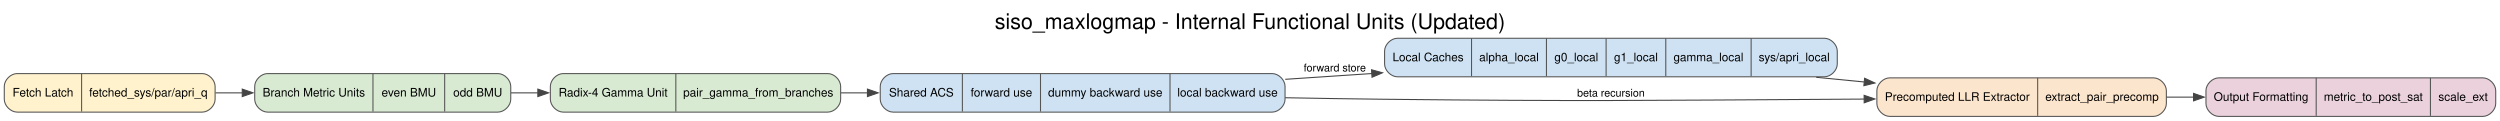
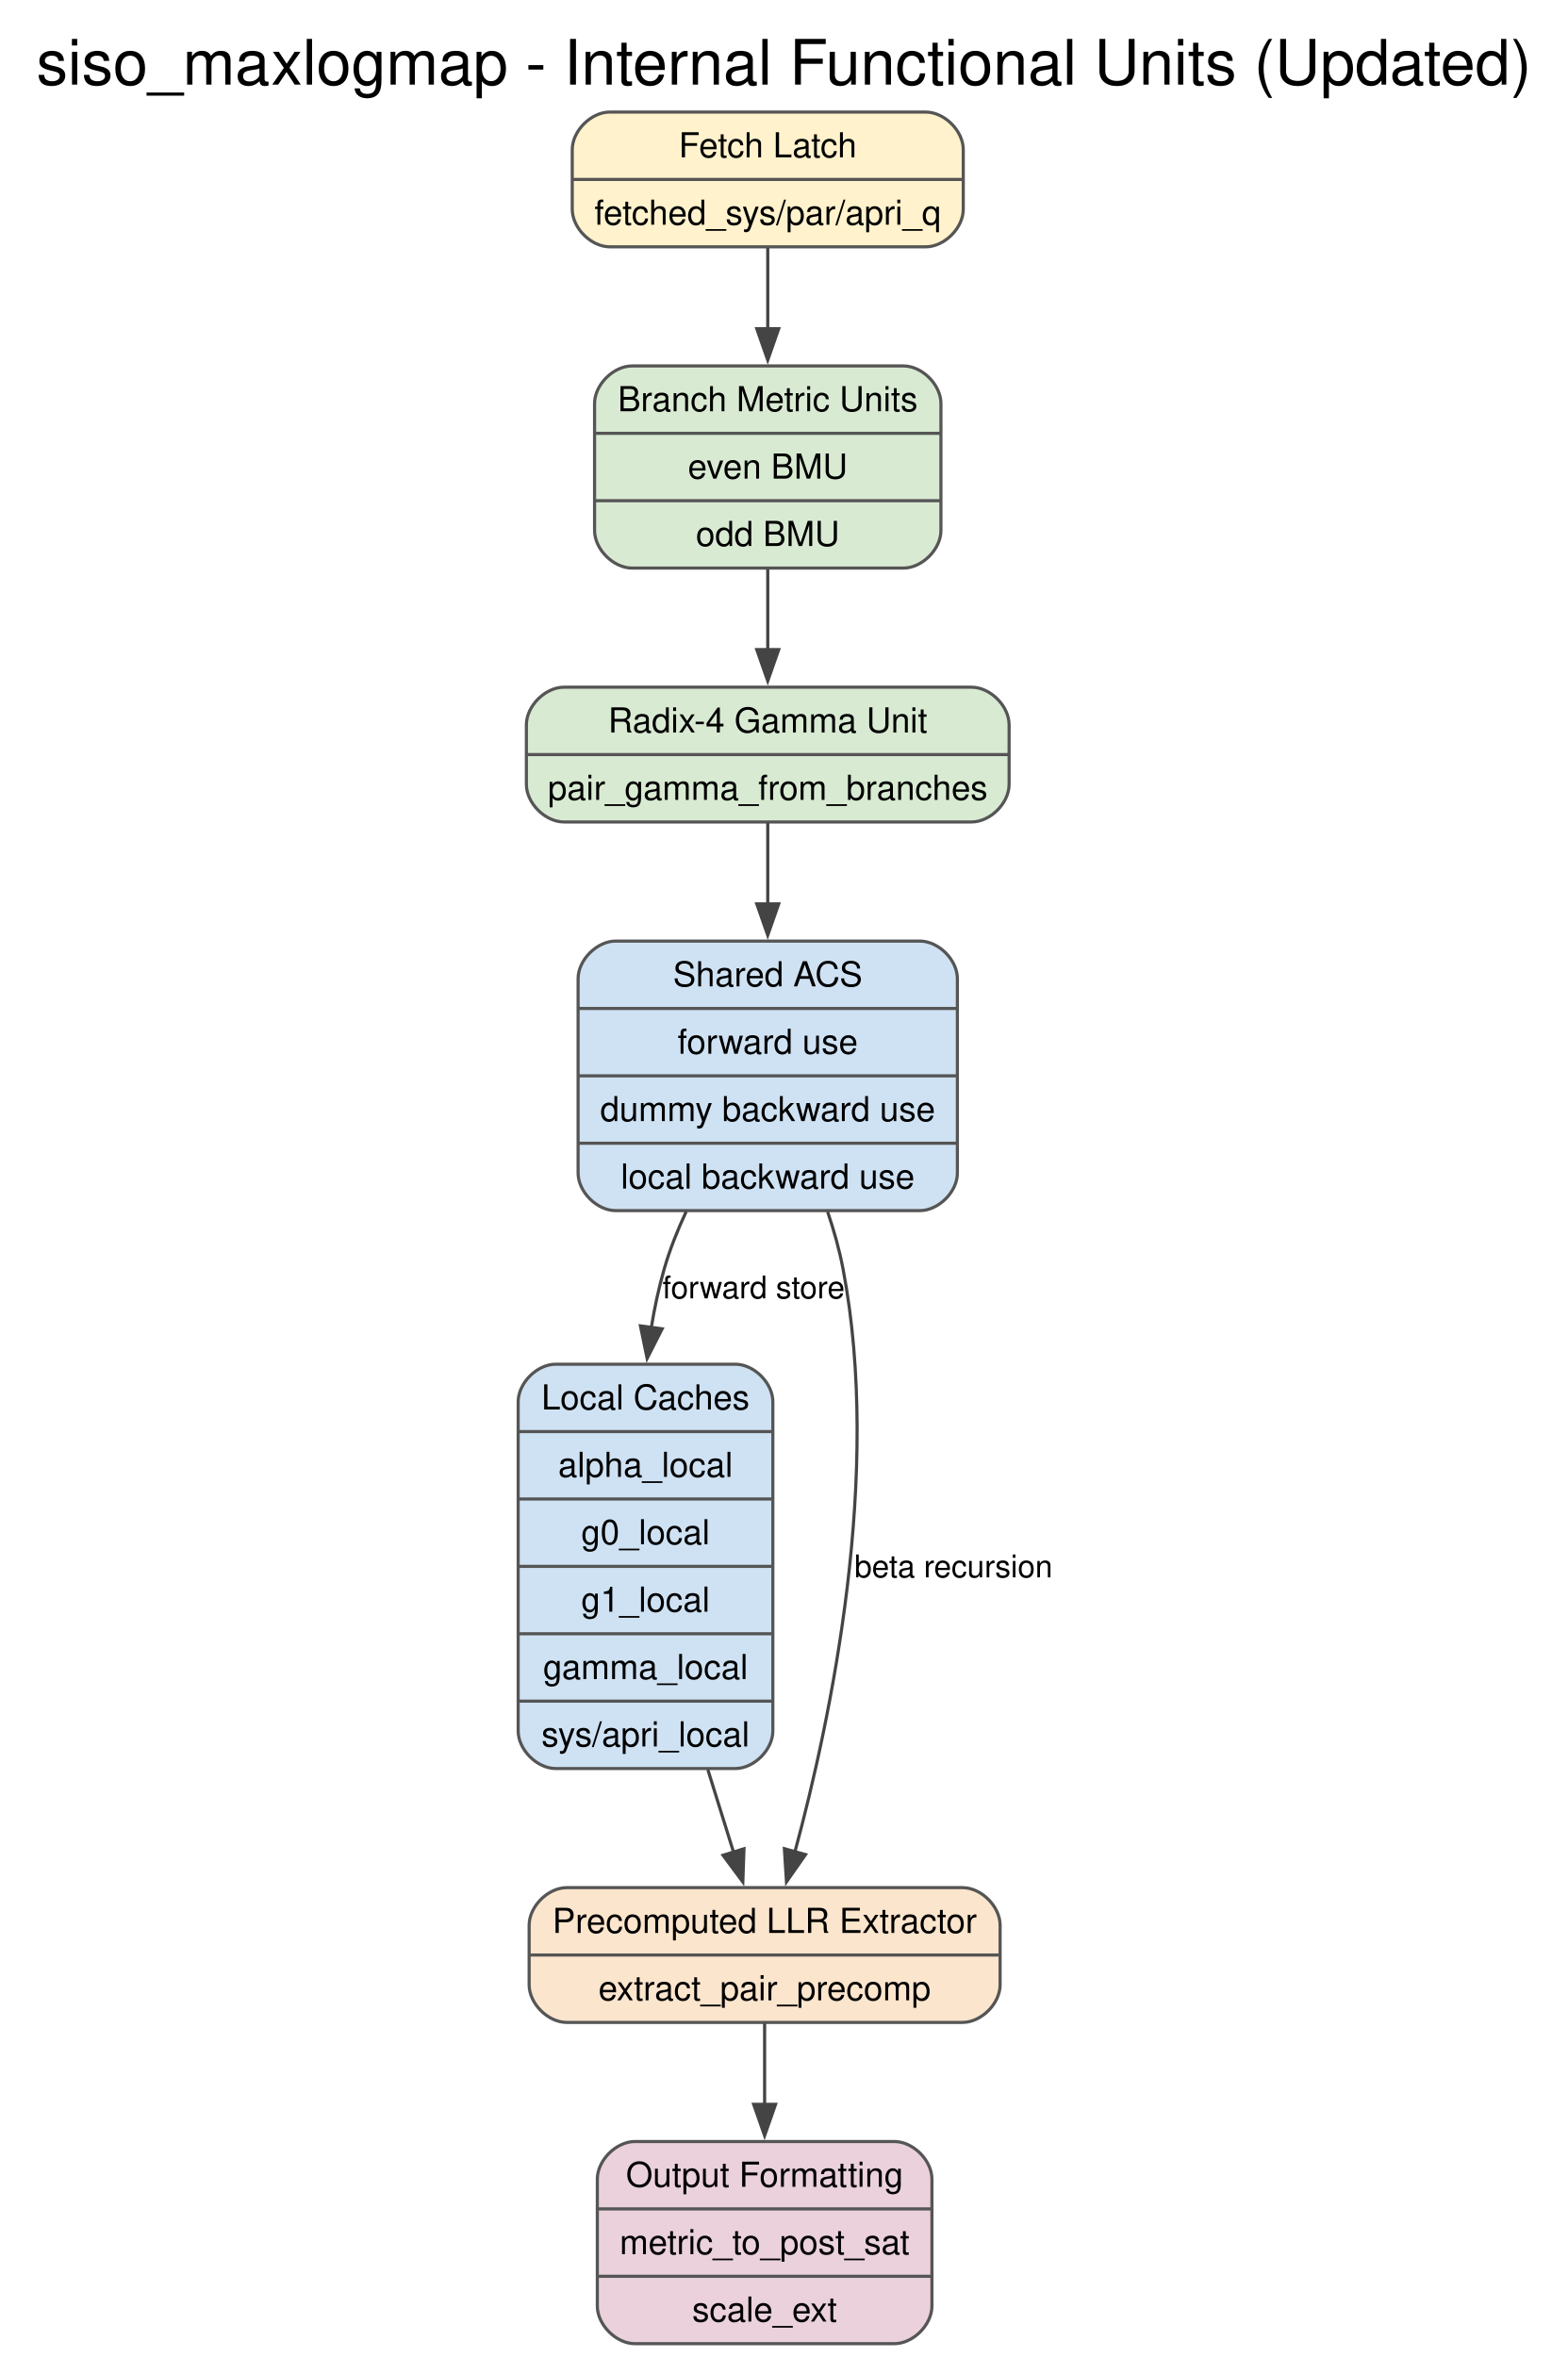
- <svg xmlns="http://www.w3.org/2000/svg" width="2336pt" height="113pt" viewBox="0.00 0.00 2336.00 113.00">
-   <g id="graph0" class="graph" transform="scale(1 1) rotate(0) translate(4 109.25)">
-     <polygon fill="white" stroke="none" points="-4,4 -4,-109.25 2332,-109.25 2332,4 -4,4" />
-     <text xml:space="preserve" text-anchor="middle" x="1164" y="-82.25" font-family="Helvetica,sans-Serif" font-size="20.00">siso_maxlogmap - Internal Functional Units (Updated)</text>
+ <svg xmlns="http://www.w3.org/2000/svg" width="500pt" height="752pt" viewBox="0.00 0.00 500.00 752.00">
+   <g id="graph0" class="graph" transform="scale(1 1) rotate(0) translate(4 748.25)">
+     <polygon fill="white" stroke="none" points="-4,4 -4,-748.25 496.25,-748.25 496.25,4 -4,4" />
+     <text xml:space="preserve" text-anchor="middle" x="246.12" y="-721.25" font-family="Helvetica,sans-Serif" font-size="20.00">siso_maxlogmap - Internal Functional Units (Updated)</text>
    <g id="node1" class="node">
-       <path fill="#fff2cc" stroke="#555555" d="M12,-4.5C12,-4.5 185,-4.5 185,-4.5 191,-4.5 197,-10.5 197,-16.5 197,-16.5 197,-28.5 197,-28.5 197,-34.5 191,-40.5 185,-40.5 185,-40.5 12,-40.5 12,-40.5 6,-40.5 0,-34.5 0,-28.5 0,-28.5 0,-16.5 0,-16.5 0,-10.5 6,-4.5 12,-4.5" />
-       <text xml:space="preserve" text-anchor="middle" x="36.12" y="-19.05" font-family="Helvetica,sans-Serif" font-size="11.00">Fetch Latch</text>
-       <polyline fill="none" stroke="#555555" points="72.25,-5 72.25,-40.5" />
-       <text xml:space="preserve" text-anchor="middle" x="134.62" y="-19.05" font-family="Helvetica,sans-Serif" font-size="11.00">fetched_sys/par/apri_q</text>
+       <path fill="#fff2cc" stroke="#555555" d="M190.56,-669.5C190.56,-669.5 291.31,-669.5 291.31,-669.5 297.31,-669.5 303.31,-675.5 303.31,-681.5 303.31,-681.5 303.31,-700.5 303.31,-700.5 303.31,-706.5 297.31,-712.5 291.31,-712.5 291.31,-712.5 190.56,-712.5 190.56,-712.5 184.56,-712.5 178.56,-706.5 178.56,-700.5 178.56,-700.5 178.56,-681.5 178.56,-681.5 178.56,-675.5 184.56,-669.5 190.56,-669.5" />
+       <text xml:space="preserve" text-anchor="middle" x="240.93" y="-698.05" font-family="Helvetica,sans-Serif" font-size="11.00">Fetch Latch</text>
+       <polyline fill="none" stroke="#555555" points="178.56,-691 303.31,-691" />
+       <text xml:space="preserve" text-anchor="middle" x="240.93" y="-676.55" font-family="Helvetica,sans-Serif" font-size="11.00">fetched_sys/par/apri_q</text>
    </g>
    <g id="node2" class="node">
-       <path fill="#d9ead3" stroke="#555555" d="M246,-4.5C246,-4.5 461.25,-4.5 461.25,-4.5 467.25,-4.5 473.25,-10.5 473.25,-16.5 473.25,-16.5 473.25,-28.5 473.25,-28.5 473.25,-34.5 467.25,-40.5 461.25,-40.5 461.25,-40.5 246,-40.5 246,-40.5 240,-40.5 234,-34.5 234,-28.5 234,-28.5 234,-16.5 234,-16.5 234,-10.5 240,-4.5 246,-4.5" />
-       <text xml:space="preserve" text-anchor="middle" x="289.25" y="-19.05" font-family="Helvetica,sans-Serif" font-size="11.00">Branch Metric Units</text>
-       <polyline fill="none" stroke="#555555" points="344.5,-5 344.5,-40.5" />
-       <text xml:space="preserve" text-anchor="middle" x="378" y="-19.05" font-family="Helvetica,sans-Serif" font-size="11.00">even BMU</text>
-       <polyline fill="none" stroke="#555555" points="411.5,-5 411.5,-40.5" />
-       <text xml:space="preserve" text-anchor="middle" x="442.38" y="-19.05" font-family="Helvetica,sans-Serif" font-size="11.00">odd BMU</text>
+       <path fill="#d9ead3" stroke="#555555" d="M197.68,-567C197.68,-567 284.18,-567 284.18,-567 290.18,-567 296.18,-573 296.18,-579 296.18,-579 296.18,-619.5 296.18,-619.5 296.18,-625.5 290.18,-631.5 284.18,-631.5 284.18,-631.5 197.68,-631.5 197.68,-631.5 191.68,-631.5 185.68,-625.5 185.68,-619.5 185.68,-619.5 185.68,-579 185.68,-579 185.68,-573 191.68,-567 197.68,-567" />
+       <text xml:space="preserve" text-anchor="middle" x="240.93" y="-617.05" font-family="Helvetica,sans-Serif" font-size="11.00">Branch Metric Units</text>
+       <polyline fill="none" stroke="#555555" points="185.68,-610 296.18,-610" />
+       <text xml:space="preserve" text-anchor="middle" x="240.93" y="-595.55" font-family="Helvetica,sans-Serif" font-size="11.00">even BMU</text>
+       <polyline fill="none" stroke="#555555" points="185.68,-588.5 296.18,-588.5" />
+       <text xml:space="preserve" text-anchor="middle" x="240.93" y="-574.05" font-family="Helvetica,sans-Serif" font-size="11.00">odd BMU</text>
    </g>
    <g id="edge1" class="edge">
-       <path fill="none" stroke="#444444" d="M197.36,-22.5C205.59,-22.5 213.99,-22.5 222.4,-22.5" />
-       <polygon fill="#444444" stroke="#444444" points="222.37,-26 232.37,-22.5 222.37,-19 222.37,-26" />
+       <path fill="none" stroke="#444444" d="M240.93,-669.18C240.93,-661.39 240.93,-652.23 240.93,-643.17" />
+       <polygon fill="#444444" stroke="#444444" points="244.43,-643.37 240.93,-633.37 237.43,-643.37 244.43,-643.37" />
    </g>
    <g id="node3" class="node">
-       <path fill="#d9ead3" stroke="#555555" d="M522.25,-4.5C522.25,-4.5 769.5,-4.5 769.5,-4.5 775.5,-4.5 781.5,-10.5 781.5,-16.5 781.5,-16.5 781.5,-28.5 781.5,-28.5 781.5,-34.5 775.5,-40.5 769.5,-40.5 769.5,-40.5 522.25,-40.5 522.25,-40.5 516.25,-40.5 510.25,-34.5 510.25,-28.5 510.25,-28.5 510.25,-16.5 510.25,-16.5 510.25,-10.5 516.25,-4.5 522.25,-4.5" />
-       <text xml:space="preserve" text-anchor="middle" x="568.88" y="-19.05" font-family="Helvetica,sans-Serif" font-size="11.00">Radix-4 Gamma Unit</text>
-       <polyline fill="none" stroke="#555555" points="627.5,-5 627.5,-40.5" />
-       <text xml:space="preserve" text-anchor="middle" x="704.5" y="-19.05" font-family="Helvetica,sans-Serif" font-size="11.00">pair_gamma_from_branches</text>
+       <path fill="#d9ead3" stroke="#555555" d="M175.93,-486C175.93,-486 305.93,-486 305.93,-486 311.93,-486 317.93,-492 317.93,-498 317.93,-498 317.93,-517 317.93,-517 317.93,-523 311.93,-529 305.93,-529 305.93,-529 175.93,-529 175.93,-529 169.93,-529 163.93,-523 163.93,-517 163.93,-517 163.93,-498 163.93,-498 163.93,-492 169.93,-486 175.93,-486" />
+       <text xml:space="preserve" text-anchor="middle" x="240.93" y="-514.55" font-family="Helvetica,sans-Serif" font-size="11.00">Radix-4 Gamma Unit</text>
+       <polyline fill="none" stroke="#555555" points="163.93,-507.5 317.93,-507.5" />
+       <text xml:space="preserve" text-anchor="middle" x="240.93" y="-493.05" font-family="Helvetica,sans-Serif" font-size="11.00">pair_gamma_from_branches</text>
    </g>
    <g id="edge2" class="edge">
-       <path fill="none" stroke="#444444" d="M473.52,-22.5C481.81,-22.5 490.21,-22.5 498.62,-22.5" />
-       <polygon fill="#444444" stroke="#444444" points="498.57,-26 508.57,-22.5 498.57,-19 498.57,-26" />
+       <path fill="none" stroke="#444444" d="M240.93,-566.61C240.93,-558.24 240.93,-549.19 240.93,-540.79" />
+       <polygon fill="#444444" stroke="#444444" points="244.43,-540.99 240.93,-530.99 237.43,-540.99 244.43,-540.99" />
    </g>
    <g id="node4" class="node">
-       <path fill="#cfe2f3" stroke="#555555" d="M830.5,-4.5C830.5,-4.5 1184.75,-4.5 1184.75,-4.5 1190.75,-4.5 1196.75,-10.5 1196.75,-16.5 1196.75,-16.5 1196.75,-28.5 1196.75,-28.5 1196.75,-34.5 1190.75,-40.5 1184.75,-40.5 1184.75,-40.5 830.5,-40.5 830.5,-40.5 824.5,-40.5 818.5,-34.5 818.5,-28.5 818.5,-28.5 818.5,-16.5 818.5,-16.5 818.5,-10.5 824.5,-4.5 830.5,-4.5" />
-       <text xml:space="preserve" text-anchor="middle" x="856.88" y="-19.05" font-family="Helvetica,sans-Serif" font-size="11.00">Shared ACS</text>
-       <polyline fill="none" stroke="#555555" points="895.25,-5 895.25,-40.5" />
-       <text xml:space="preserve" text-anchor="middle" x="931.75" y="-19.05" font-family="Helvetica,sans-Serif" font-size="11.00">forward use</text>
-       <polyline fill="none" stroke="#555555" points="968.25,-5 968.25,-40.5" />
-       <text xml:space="preserve" text-anchor="middle" x="1028.75" y="-19.05" font-family="Helvetica,sans-Serif" font-size="11.00">dummy backward use</text>
-       <polyline fill="none" stroke="#555555" points="1089.25,-5 1089.25,-40.5" />
-       <text xml:space="preserve" text-anchor="middle" x="1143" y="-19.05" font-family="Helvetica,sans-Serif" font-size="11.00">local backward use</text>
+       <path fill="#cfe2f3" stroke="#555555" d="M192.43,-362C192.43,-362 289.43,-362 289.43,-362 295.43,-362 301.43,-368 301.43,-374 301.43,-374 301.43,-436 301.43,-436 301.43,-442 295.43,-448 289.43,-448 289.43,-448 192.43,-448 192.43,-448 186.43,-448 180.43,-442 180.43,-436 180.43,-436 180.43,-374 180.43,-374 180.43,-368 186.43,-362 192.43,-362" />
+       <text xml:space="preserve" text-anchor="middle" x="240.93" y="-433.55" font-family="Helvetica,sans-Serif" font-size="11.00">Shared ACS</text>
+       <polyline fill="none" stroke="#555555" points="180.43,-426.5 301.43,-426.5" />
+       <text xml:space="preserve" text-anchor="middle" x="240.93" y="-412.05" font-family="Helvetica,sans-Serif" font-size="11.00">forward use</text>
+       <polyline fill="none" stroke="#555555" points="180.43,-405 301.43,-405" />
+       <text xml:space="preserve" text-anchor="middle" x="240.93" y="-390.55" font-family="Helvetica,sans-Serif" font-size="11.00">dummy backward use</text>
+       <polyline fill="none" stroke="#555555" points="180.43,-383.5 301.43,-383.5" />
+       <text xml:space="preserve" text-anchor="middle" x="240.93" y="-369.05" font-family="Helvetica,sans-Serif" font-size="11.00">local backward use</text>
    </g>
    <g id="edge3" class="edge">
-       <path fill="none" stroke="#444444" d="M781.86,-22.5C790.01,-22.5 798.3,-22.5 806.64,-22.5" />
-       <polygon fill="#444444" stroke="#444444" points="806.54,-26 816.54,-22.5 806.54,-19 806.54,-26" />
+       <path fill="none" stroke="#444444" d="M240.93,-485.68C240.93,-477.99 240.93,-468.89 240.93,-459.63" />
+       <polygon fill="#444444" stroke="#444444" points="244.43,-459.87 240.93,-449.87 237.43,-459.87 244.43,-459.87" />
    </g>
    <g id="node5" class="node">
-       <path fill="#cfe2f3" stroke="#555555" d="M1301.75,-37.5C1301.75,-37.5 1700.75,-37.5 1700.75,-37.5 1706.75,-37.5 1712.75,-43.5 1712.75,-49.5 1712.75,-49.5 1712.75,-61.5 1712.75,-61.5 1712.75,-67.5 1706.75,-73.5 1700.75,-73.5 1700.75,-73.5 1301.75,-73.5 1301.75,-73.5 1295.75,-73.5 1289.75,-67.5 1289.75,-61.5 1289.75,-61.5 1289.75,-49.5 1289.75,-49.5 1289.75,-43.5 1295.75,-37.5 1301.75,-37.5" />
-       <text xml:space="preserve" text-anchor="middle" x="1330.38" y="-52.05" font-family="Helvetica,sans-Serif" font-size="11.00">Local Caches</text>
-       <polyline fill="none" stroke="#555555" points="1371,-38 1371,-73.5" />
-       <text xml:space="preserve" text-anchor="middle" x="1406" y="-52.05" font-family="Helvetica,sans-Serif" font-size="11.00">alpha_local</text>
-       <polyline fill="none" stroke="#555555" points="1441,-38 1441,-73.5" />
-       <text xml:space="preserve" text-anchor="middle" x="1468.88" y="-52.05" font-family="Helvetica,sans-Serif" font-size="11.00">g0_local</text>
-       <polyline fill="none" stroke="#555555" points="1496.75,-38 1496.75,-73.5" />
-       <text xml:space="preserve" text-anchor="middle" x="1524.62" y="-52.05" font-family="Helvetica,sans-Serif" font-size="11.00">g1_local</text>
-       <polyline fill="none" stroke="#555555" points="1552.5,-38 1552.5,-73.5" />
-       <text xml:space="preserve" text-anchor="middle" x="1592.38" y="-52.05" font-family="Helvetica,sans-Serif" font-size="11.00">gamma_local</text>
-       <polyline fill="none" stroke="#555555" points="1632.25,-38 1632.25,-73.5" />
-       <text xml:space="preserve" text-anchor="middle" x="1672.5" y="-52.05" font-family="Helvetica,sans-Serif" font-size="11.00">sys/apri_local</text>
+       <path fill="#cfe2f3" stroke="#555555" d="M173.31,-184C173.31,-184 230.56,-184 230.56,-184 236.56,-184 242.56,-190 242.56,-196 242.56,-196 242.56,-301 242.56,-301 242.56,-307 236.56,-313 230.56,-313 230.56,-313 173.31,-313 173.31,-313 167.31,-313 161.31,-307 161.31,-301 161.31,-301 161.31,-196 161.31,-196 161.31,-190 167.31,-184 173.31,-184" />
+       <text xml:space="preserve" text-anchor="middle" x="201.93" y="-298.55" font-family="Helvetica,sans-Serif" font-size="11.00">Local Caches</text>
+       <polyline fill="none" stroke="#555555" points="161.31,-291.5 242.56,-291.5" />
+       <text xml:space="preserve" text-anchor="middle" x="201.93" y="-277.05" font-family="Helvetica,sans-Serif" font-size="11.00">alpha_local</text>
+       <polyline fill="none" stroke="#555555" points="161.31,-270 242.56,-270" />
+       <text xml:space="preserve" text-anchor="middle" x="201.93" y="-255.55" font-family="Helvetica,sans-Serif" font-size="11.00">g0_local</text>
+       <polyline fill="none" stroke="#555555" points="161.31,-248.5 242.56,-248.5" />
+       <text xml:space="preserve" text-anchor="middle" x="201.93" y="-234.05" font-family="Helvetica,sans-Serif" font-size="11.00">g1_local</text>
+       <polyline fill="none" stroke="#555555" points="161.31,-227 242.56,-227" />
+       <text xml:space="preserve" text-anchor="middle" x="201.93" y="-212.55" font-family="Helvetica,sans-Serif" font-size="11.00">gamma_local</text>
+       <polyline fill="none" stroke="#555555" points="161.31,-205.5 242.56,-205.5" />
+       <text xml:space="preserve" text-anchor="middle" x="201.93" y="-191.05" font-family="Helvetica,sans-Serif" font-size="11.00">sys/apri_local</text>
    </g>
    <g id="edge4" class="edge">
-       <path fill="none" stroke="#444444" d="M1196.94,-35.14C1223.49,-36.92 1250.99,-38.77 1278.1,-40.59" />
-       <polygon fill="#444444" stroke="#444444" points="1277.56,-44.06 1287.77,-41.24 1278.03,-37.08 1277.56,-44.06" />
-       <text xml:space="preserve" text-anchor="middle" x="1243.25" y="-42.49" font-family="Helvetica,sans-Serif" font-size="10.00">forward store</text>
+       <path fill="none" stroke="#444444" d="M214.91,-361.7C212.14,-355.75 209.69,-349.59 207.93,-343.5 206.16,-337.36 204.78,-330.91 203.73,-324.37" />
+       <polygon fill="#444444" stroke="#444444" points="207.25,-324.3 202.45,-314.85 200.31,-325.23 207.25,-324.3" />
+       <text xml:space="preserve" text-anchor="middle" x="236.43" y="-334" font-family="Helvetica,sans-Serif" font-size="10.00">forward store</text>
    </g>
    <g id="node6" class="node">
-       <path fill="#fce5cd" stroke="#555555" d="M1761.75,-0.5C1761.75,-0.5 2008.25,-0.5 2008.25,-0.5 2014.25,-0.5 2020.25,-6.5 2020.25,-12.5 2020.25,-12.5 2020.25,-24.5 2020.25,-24.5 2020.25,-30.5 2014.25,-36.5 2008.25,-36.5 2008.25,-36.5 1761.75,-36.5 1761.75,-36.5 1755.75,-36.5 1749.75,-30.5 1749.75,-24.5 1749.75,-24.5 1749.75,-12.5 1749.75,-12.5 1749.75,-6.5 1755.75,-0.5 1761.75,-0.5" />
-       <text xml:space="preserve" text-anchor="middle" x="1824.88" y="-15.05" font-family="Helvetica,sans-Serif" font-size="11.00">Precomputed LLR Extractor</text>
-       <polyline fill="none" stroke="#555555" points="1900,-1 1900,-36.5" />
-       <text xml:space="preserve" text-anchor="middle" x="1960.12" y="-15.05" font-family="Helvetica,sans-Serif" font-size="11.00">extract_pair_precomp</text>
+       <path fill="#fce5cd" stroke="#555555" d="M176.81,-103C176.81,-103 303.06,-103 303.06,-103 309.06,-103 315.06,-109 315.06,-115 315.06,-115 315.06,-134 315.06,-134 315.06,-140 309.06,-146 303.06,-146 303.06,-146 176.81,-146 176.81,-146 170.81,-146 164.81,-140 164.81,-134 164.81,-134 164.81,-115 164.81,-115 164.81,-109 170.81,-103 176.81,-103" />
+       <text xml:space="preserve" text-anchor="middle" x="239.93" y="-131.55" font-family="Helvetica,sans-Serif" font-size="11.00">Precomputed LLR Extractor</text>
+       <polyline fill="none" stroke="#555555" points="164.81,-124.5 315.06,-124.5" />
+       <text xml:space="preserve" text-anchor="middle" x="239.93" y="-110.05" font-family="Helvetica,sans-Serif" font-size="11.00">extract_pair_precomp</text>
    </g>
    <g id="edge6" class="edge">
-       <path fill="none" stroke="#444444" d="M1196.88,-17.93C1227.91,-17.33 1259.73,-16.82 1289.75,-16.5 1477.74,-14.49 1524.75,-15.4 1712.75,-16.5 1721.02,-16.55 1729.51,-16.61 1738.09,-16.68" />
-       <polygon fill="#444444" stroke="#444444" points="1737.84,-20.18 1747.87,-16.77 1737.9,-13.18 1737.84,-20.18" />
-       <text xml:space="preserve" text-anchor="middle" x="1501.25" y="-19" font-family="Helvetica,sans-Serif" font-size="10.00">beta recursion</text>
+       <path fill="none" stroke="#444444" d="M260.04,-361.63C262.06,-355.65 263.79,-349.49 264.93,-343.5 277.45,-278 261.16,-200.15 249.61,-157.46" />
+       <polygon fill="#444444" stroke="#444444" points="252.98,-156.54 246.91,-147.85 246.24,-158.43 252.98,-156.54" />
+       <text xml:space="preserve" text-anchor="middle" x="300.19" y="-245" font-family="Helvetica,sans-Serif" font-size="10.00">beta recursion</text>
    </g>
    <g id="edge5" class="edge">
-       <path fill="none" stroke="#444444" d="M1693.12,-37C1708.28,-35.53 1723.43,-34.06 1738.2,-32.63" />
-       <polygon fill="#444444" stroke="#444444" points="1738.29,-36.14 1747.9,-31.69 1737.61,-29.17 1738.29,-36.14" />
+       <path fill="none" stroke="#444444" d="M221.82,-183.64C224.68,-174.47 227.51,-165.39 230.05,-157.22" />
+       <polygon fill="#444444" stroke="#444444" points="233.35,-158.41 232.98,-147.82 226.66,-156.33 233.35,-158.41" />
    </g>
    <g id="node7" class="node">
-       <path fill="#ead1dc" stroke="#555555" d="M2069.25,-0.5C2069.25,-0.5 2316,-0.5 2316,-0.5 2322,-0.5 2328,-6.5 2328,-12.5 2328,-12.5 2328,-24.5 2328,-24.5 2328,-30.5 2322,-36.5 2316,-36.5 2316,-36.5 2069.25,-36.5 2069.25,-36.5 2063.25,-36.5 2057.25,-30.5 2057.25,-24.5 2057.25,-24.5 2057.25,-12.5 2057.25,-12.5 2057.25,-6.5 2063.25,-0.5 2069.25,-0.5" />
-       <text xml:space="preserve" text-anchor="middle" x="2108.75" y="-15.05" font-family="Helvetica,sans-Serif" font-size="11.00">Output Formatting</text>
-       <polyline fill="none" stroke="#555555" points="2160.25,-1 2160.25,-36.5" />
-       <text xml:space="preserve" text-anchor="middle" x="2213.62" y="-15.05" font-family="Helvetica,sans-Serif" font-size="11.00">metric_to_post_sat</text>
-       <polyline fill="none" stroke="#555555" points="2267,-1 2267,-36.5" />
-       <text xml:space="preserve" text-anchor="middle" x="2297.5" y="-15.05" font-family="Helvetica,sans-Serif" font-size="11.00">scale_ext</text>
+       <path fill="#ead1dc" stroke="#555555" d="M198.56,-0.5C198.56,-0.5 281.31,-0.5 281.31,-0.5 287.31,-0.5 293.31,-6.5 293.31,-12.5 293.31,-12.5 293.31,-53 293.31,-53 293.31,-59 287.31,-65 281.31,-65 281.31,-65 198.56,-65 198.56,-65 192.56,-65 186.56,-59 186.56,-53 186.56,-53 186.56,-12.5 186.56,-12.5 186.56,-6.5 192.56,-0.5 198.56,-0.5" />
+       <text xml:space="preserve" text-anchor="middle" x="239.93" y="-50.55" font-family="Helvetica,sans-Serif" font-size="11.00">Output Formatting</text>
+       <polyline fill="none" stroke="#555555" points="186.56,-43.5 293.31,-43.5" />
+       <text xml:space="preserve" text-anchor="middle" x="239.93" y="-29.05" font-family="Helvetica,sans-Serif" font-size="11.00">metric_to_post_sat</text>
+       <polyline fill="none" stroke="#555555" points="186.56,-22 293.31,-22" />
+       <text xml:space="preserve" text-anchor="middle" x="239.93" y="-7.55" font-family="Helvetica,sans-Serif" font-size="11.00">scale_ext</text>
    </g>
    <g id="edge7" class="edge">
-       <path fill="none" stroke="#444444" d="M2020.5,-18.5C2028.86,-18.5 2037.31,-18.5 2045.72,-18.5" />
-       <polygon fill="#444444" stroke="#444444" points="2045.65,-22 2055.65,-18.5 2045.65,-15 2045.65,-22" />
+       <path fill="none" stroke="#444444" d="M239.93,-102.68C239.93,-94.89 239.93,-85.73 239.93,-76.67" />
+       <polygon fill="#444444" stroke="#444444" points="243.43,-76.87 239.93,-66.87 236.43,-76.87 243.43,-76.87" />
    </g>
  </g>
</svg>
